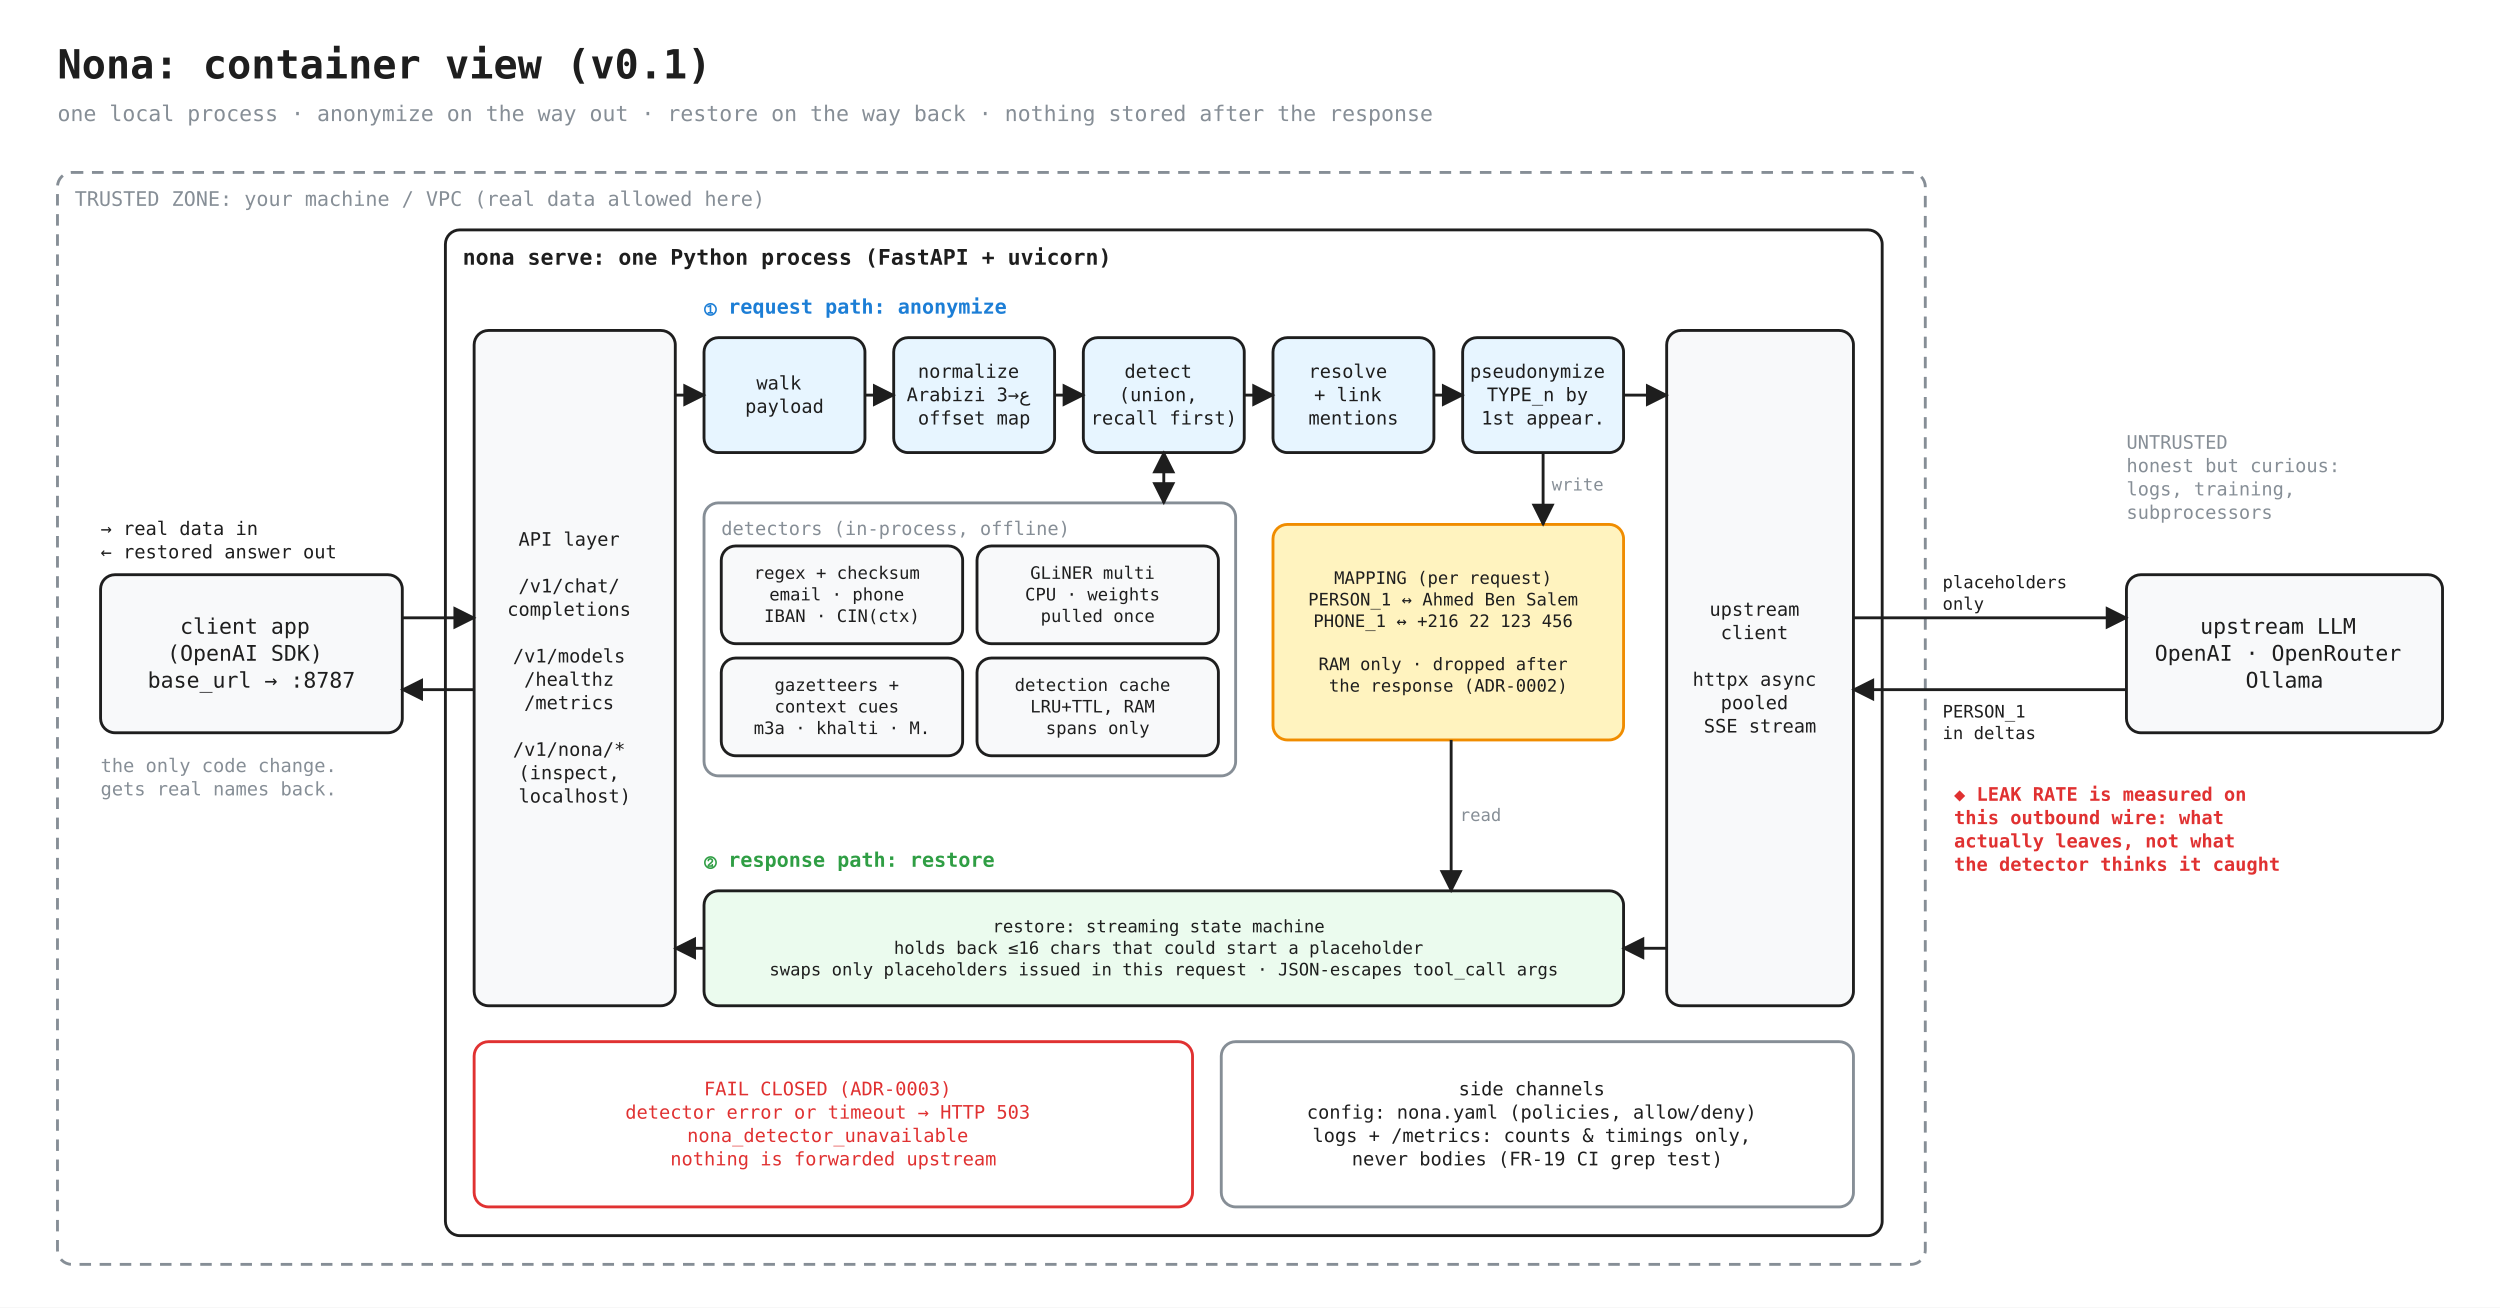
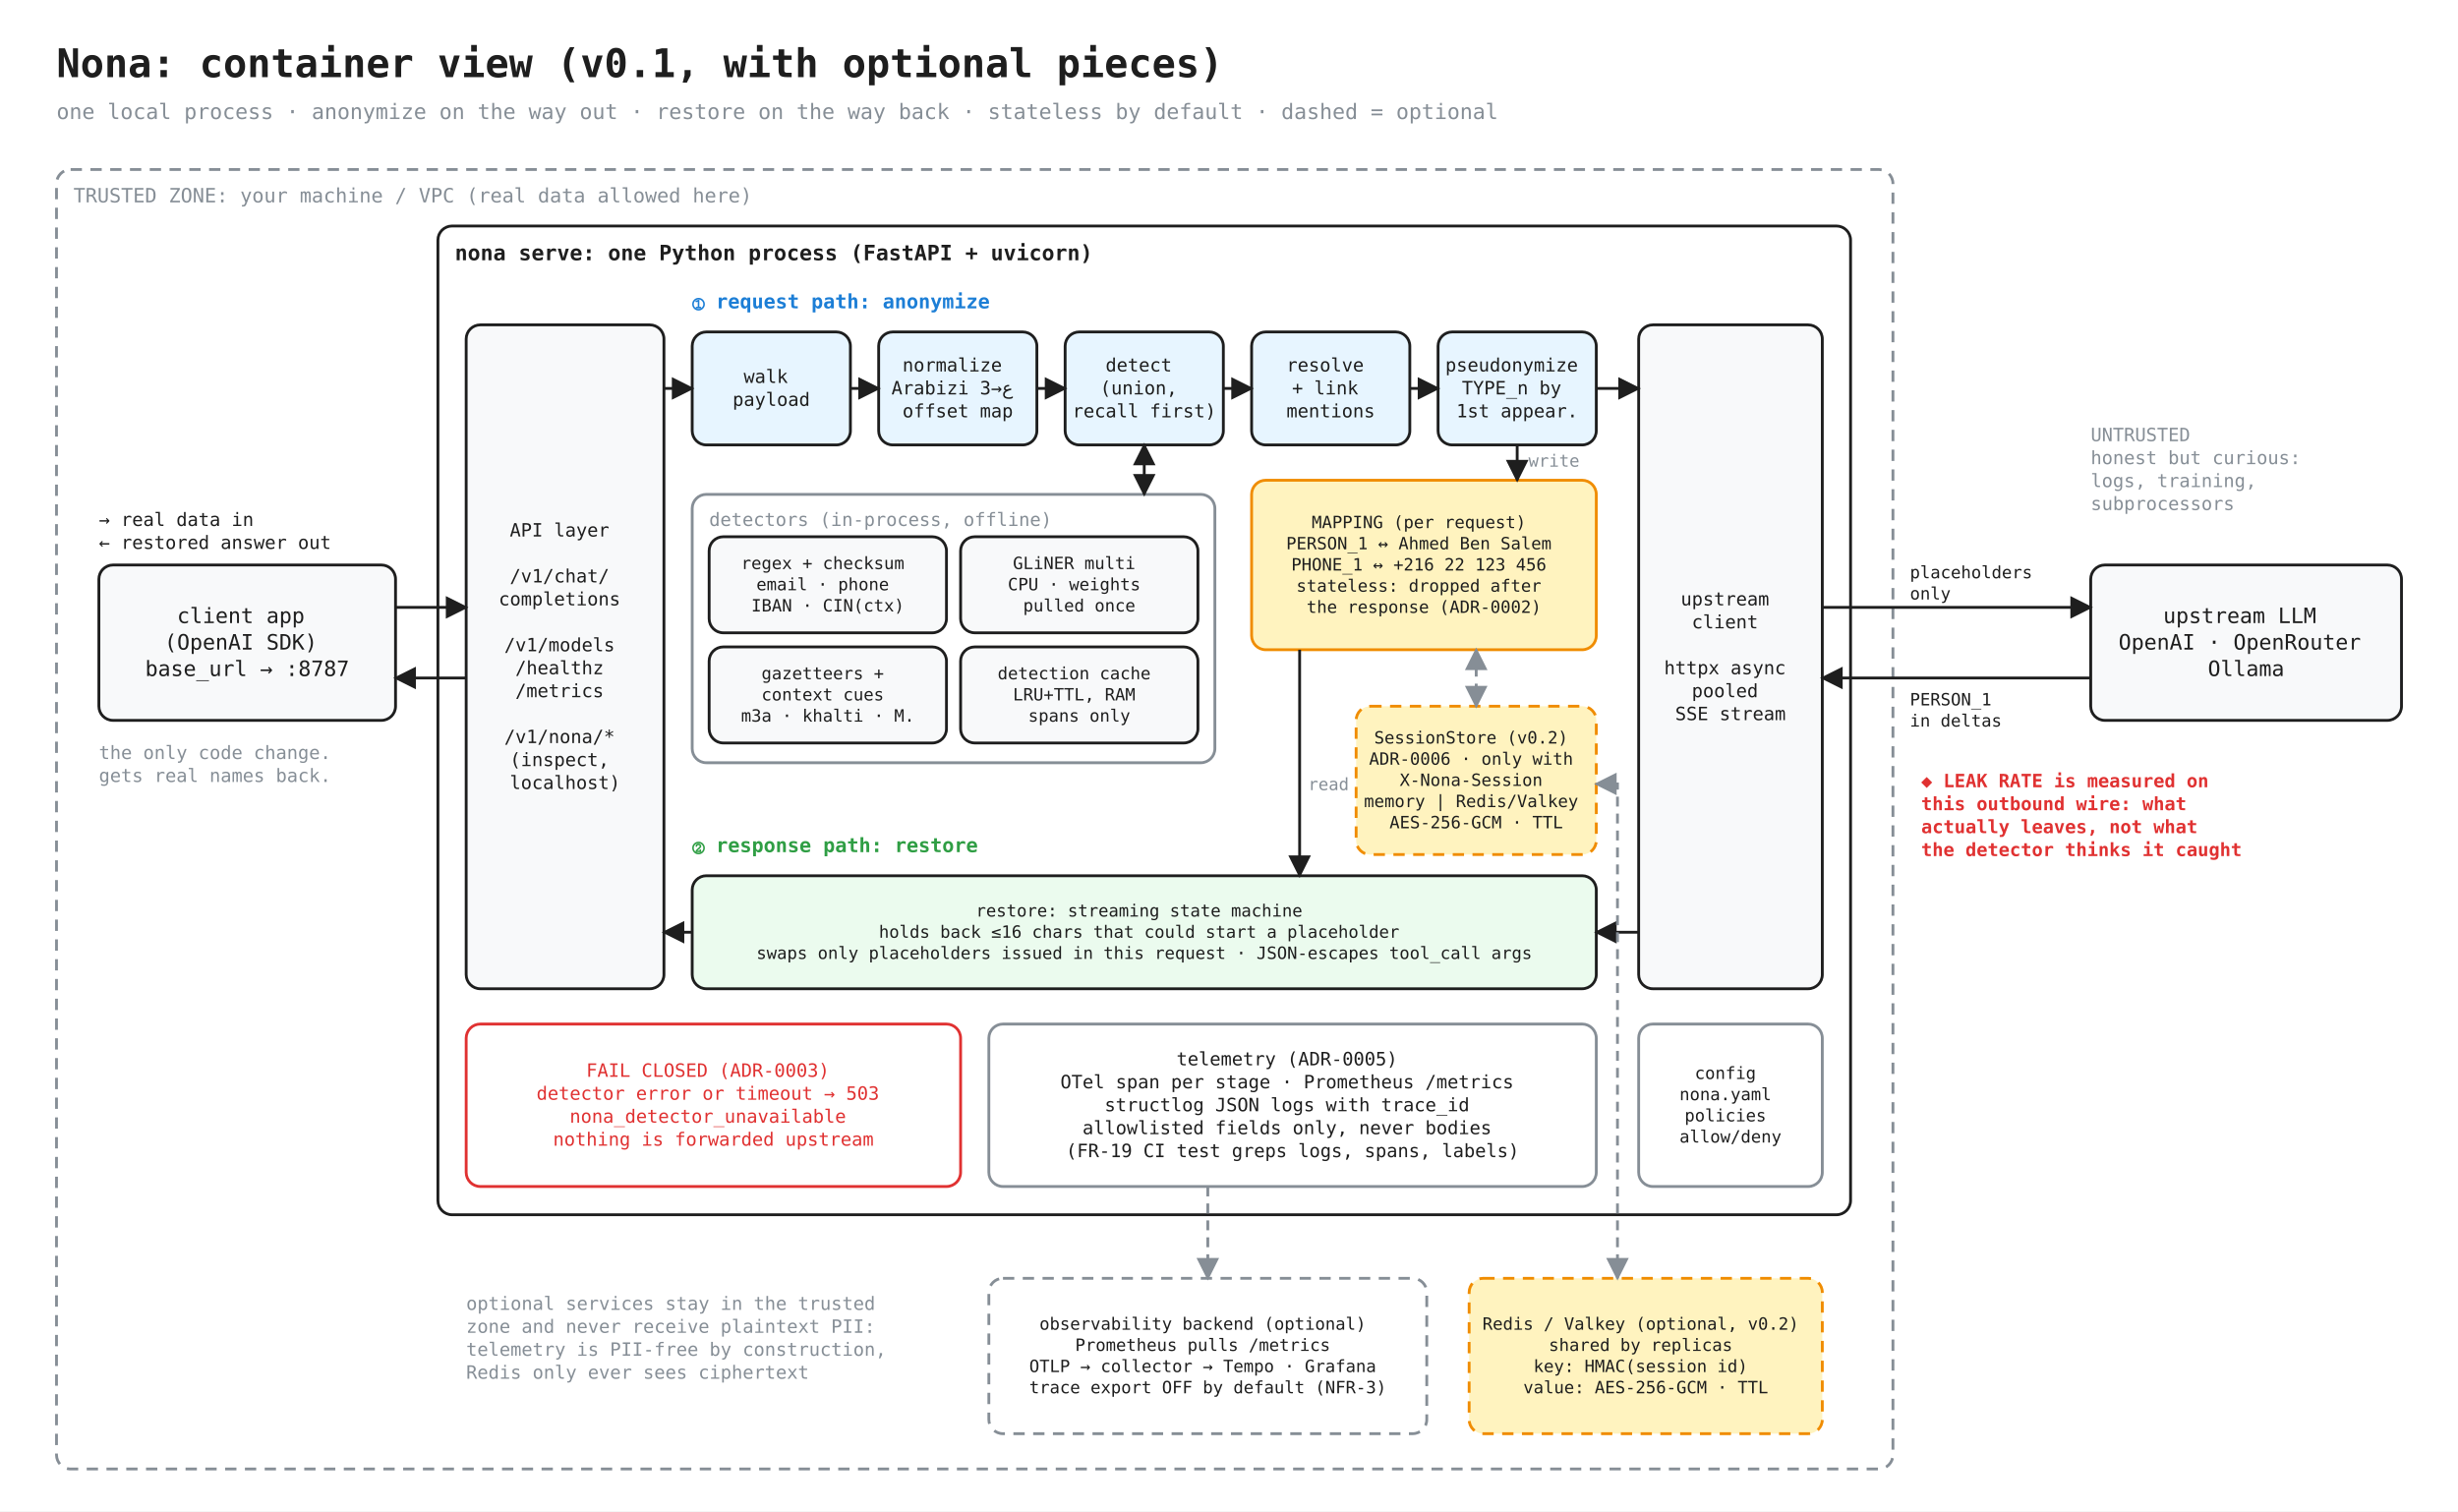
- <svg xmlns="http://www.w3.org/2000/svg" viewBox="0 0 1740 910" width="1740" height="910" font-family="ui-monospace, SFMono-Regular, Menlo, Consolas, monospace">
+ <svg xmlns="http://www.w3.org/2000/svg" viewBox="0 0 1740 1070" width="1740" height="1070" font-family="ui-monospace, SFMono-Regular, Menlo, Consolas, monospace">
  <defs>
    <marker id="e-ink" viewBox="0 0 10 10" refX="9" refY="5" markerWidth="8" markerHeight="8" orient="auto-start-reverse">
      <path d="M0,0 L10,5 L0,10 z" fill="#1e1e1e" />
    </marker>
    <marker id="s-ink" viewBox="0 0 10 10" refX="9" refY="5" markerWidth="8" markerHeight="8" orient="auto-start-reverse">
      <path d="M0,0 L10,5 L0,10 z" fill="#1e1e1e" />
    </marker>
    <marker id="e-red" viewBox="0 0 10 10" refX="9" refY="5" markerWidth="8" markerHeight="8" orient="auto-start-reverse">
      <path d="M0,0 L10,5 L0,10 z" fill="#e03131" />
    </marker>
    <marker id="s-red" viewBox="0 0 10 10" refX="9" refY="5" markerWidth="8" markerHeight="8" orient="auto-start-reverse">
      <path d="M0,0 L10,5 L0,10 z" fill="#e03131" />
    </marker>
    <marker id="e-gray" viewBox="0 0 10 10" refX="9" refY="5" markerWidth="8" markerHeight="8" orient="auto-start-reverse">
      <path d="M0,0 L10,5 L0,10 z" fill="#868e96" />
    </marker>
    <marker id="s-gray" viewBox="0 0 10 10" refX="9" refY="5" markerWidth="8" markerHeight="8" orient="auto-start-reverse">
      <path d="M0,0 L10,5 L0,10 z" fill="#868e96" />
    </marker>
  </defs>
-   <rect width="1740" height="910" fill="#ffffff" />
+   <rect width="1740" height="1070" fill="#ffffff" />
  <text x="40" y="54.6" font-size="28" fill="#1e1e1e" text-anchor="start" font-weight="bold">
-     <tspan x="40" dy="0">Nona: container view (v0.1)</tspan>
+     <tspan x="40" dy="0">Nona: container view (v0.1, with optional pieces)</tspan>
  </text>
  <text x="40" y="84.25" font-size="15" fill="#868e96" text-anchor="start" font-weight="normal">
-     <tspan x="40" dy="0">one local process · anonymize on the way out · restore on the way back · nothing stored after the response</tspan>
-   </text>
-   <rect x="40" y="120" width="1300" height="760" rx="10" fill="none" stroke="#868e96" stroke-width="2" stroke-dasharray="8 6" />
+     <tspan x="40" dy="0">one local process · anonymize on the way out · restore on the way back · stateless by default · dashed = optional</tspan>
+   </text>
+   <rect x="40" y="120" width="1300" height="920" rx="10" fill="none" stroke="#868e96" stroke-width="2" stroke-dasharray="8 6" />
  <text x="52" y="143.3" font-size="14" fill="#868e96" text-anchor="start" font-weight="normal">
    <tspan x="52" dy="0">TRUSTED ZONE: your machine / VPC (real data allowed here)</tspan>
  </text>
  <rect x="70" y="400" width="210" height="110" rx="10" fill="#f8f9fa" stroke="#1e1e1e" stroke-width="2" />
  <text x="175.0" y="441.125" font-size="15" fill="#1e1e1e" text-anchor="middle" font-weight="normal">
    <tspan x="175.0" dy="0">client app</tspan>
    <tspan x="175.0" dy="18.75">(OpenAI SDK)</tspan>
    <tspan x="175.0" dy="18.75">base_url → :8787</tspan>
  </text>
  <text x="70" y="537.35" font-size="13" fill="#868e96" text-anchor="start" font-weight="normal">
    <tspan x="70" dy="0">the only code change.</tspan>
    <tspan x="70" dy="16.25">gets real names back.</tspan>
  </text>
  <rect x="310" y="160" width="1000" height="700" rx="10" fill="none" stroke="#1e1e1e" stroke-width="2" />
  <text x="322" y="184.25" font-size="15" fill="#1e1e1e" text-anchor="start" font-weight="bold">
    <tspan x="322" dy="0">nona serve: one Python process (FastAPI + uvicorn)</tspan>
  </text>
  <rect x="330" y="230" width="140" height="470" rx="10" fill="#f8f9fa" stroke="#1e1e1e" stroke-width="2" />
  <text x="400.0" y="379.85" font-size="13" fill="#1e1e1e" text-anchor="middle" font-weight="normal">
    <tspan x="400.0" dy="0">API layer</tspan>
    <tspan x="400.0" dy="16.25"> </tspan>
    <tspan x="400.0" dy="16.25">/v1/chat/</tspan>
    <tspan x="400.0" dy="16.25">completions</tspan>
    <tspan x="400.0" dy="16.25"> </tspan>
    <tspan x="400.0" dy="16.25">/v1/models</tspan>
    <tspan x="400.0" dy="16.25">/healthz</tspan>
    <tspan x="400.0" dy="16.25">/metrics</tspan>
    <tspan x="400.0" dy="16.25"> </tspan>
    <tspan x="400.0" dy="16.25">/v1/nona/*</tspan>
    <tspan x="400.0" dy="16.25">(inspect,</tspan>
    <tspan x="400.0" dy="16.25"> localhost)</tspan>
  </text>
  <text x="490" y="218.3" font-size="14" fill="#1c7ed6" text-anchor="start" font-weight="bold">
    <tspan x="490" dy="0">① request path: anonymize</tspan>
  </text>
  <rect x="490" y="235" width="112" height="80" rx="10" fill="#e7f5ff" stroke="#1e1e1e" stroke-width="2" />
  <text x="546.0" y="271.1" font-size="13" fill="#1e1e1e" text-anchor="middle" font-weight="normal">
    <tspan x="546.0" dy="0">walk</tspan>
    <tspan x="546.0" dy="16.25">payload</tspan>
  </text>
  <rect x="622" y="235" width="112" height="80" rx="10" fill="#e7f5ff" stroke="#1e1e1e" stroke-width="2" />
  <text x="678.0" y="262.975" font-size="13" fill="#1e1e1e" text-anchor="middle" font-weight="normal">
    <tspan x="678.0" dy="0">normalize</tspan>
    <tspan x="678.0" dy="16.25">Arabizi 3→ع</tspan>
    <tspan x="678.0" dy="16.25">offset map</tspan>
  </text>
  <rect x="754" y="235" width="112" height="80" rx="10" fill="#e7f5ff" stroke="#1e1e1e" stroke-width="2" />
  <text x="810.0" y="262.975" font-size="13" fill="#1e1e1e" text-anchor="middle" font-weight="normal">
    <tspan x="810.0" dy="0">detect</tspan>
    <tspan x="810.0" dy="16.25">(union,</tspan>
    <tspan x="810.0" dy="16.25">recall first)</tspan>
  </text>
  <rect x="886" y="235" width="112" height="80" rx="10" fill="#e7f5ff" stroke="#1e1e1e" stroke-width="2" />
  <text x="942.0" y="262.975" font-size="13" fill="#1e1e1e" text-anchor="middle" font-weight="normal">
    <tspan x="942.0" dy="0">resolve</tspan>
    <tspan x="942.0" dy="16.25">+ link</tspan>
    <tspan x="942.0" dy="16.25">mentions</tspan>
  </text>
  <rect x="1018" y="235" width="112" height="80" rx="10" fill="#e7f5ff" stroke="#1e1e1e" stroke-width="2" />
  <text x="1074.0" y="262.975" font-size="13" fill="#1e1e1e" text-anchor="middle" font-weight="normal">
    <tspan x="1074.0" dy="0">pseudonymize</tspan>
    <tspan x="1074.0" dy="16.25">TYPE_n by</tspan>
    <tspan x="1074.0" dy="16.25">1st appear.</tspan>
  </text>
  <polyline points="470,275 490,275" fill="none" stroke="#1e1e1e" stroke-width="2" marker-end="url(#e-ink)" />
  <polyline points="602,275 622,275" fill="none" stroke="#1e1e1e" stroke-width="2" marker-end="url(#e-ink)" />
  <polyline points="734,275 754,275" fill="none" stroke="#1e1e1e" stroke-width="2" marker-end="url(#e-ink)" />
  <polyline points="866,275 886,275" fill="none" stroke="#1e1e1e" stroke-width="2" marker-end="url(#e-ink)" />
  <polyline points="998,275 1018,275" fill="none" stroke="#1e1e1e" stroke-width="2" marker-end="url(#e-ink)" />
  <rect x="490" y="350" width="370" height="190" rx="10" fill="none" stroke="#868e96" stroke-width="2" />
  <text x="502" y="372.35" font-size="13" fill="#868e96" text-anchor="start" font-weight="normal">
    <tspan x="502" dy="0">detectors (in-process, offline)</tspan>
  </text>
  <rect x="502" y="380" width="168" height="68" rx="10" fill="#f8f9fa" stroke="#1e1e1e" stroke-width="2" />
  <text x="586.0" y="402.9" font-size="12" fill="#1e1e1e" text-anchor="middle" font-weight="normal">
    <tspan x="586.0" dy="0">regex + checksum</tspan>
    <tspan x="586.0" dy="15.0">email · phone</tspan>
    <tspan x="586.0" dy="15.0">IBAN · CIN(ctx)</tspan>
  </text>
  <rect x="680" y="380" width="168" height="68" rx="10" fill="#f8f9fa" stroke="#1e1e1e" stroke-width="2" />
  <text x="764.0" y="402.9" font-size="12" fill="#1e1e1e" text-anchor="middle" font-weight="normal">
    <tspan x="764.0" dy="0">GLiNER multi</tspan>
    <tspan x="764.0" dy="15.0">CPU · weights</tspan>
    <tspan x="764.0" dy="15.0">pulled once</tspan>
  </text>
  <rect x="502" y="458" width="168" height="68" rx="10" fill="#f8f9fa" stroke="#1e1e1e" stroke-width="2" />
  <text x="586.0" y="480.9" font-size="12" fill="#1e1e1e" text-anchor="middle" font-weight="normal">
    <tspan x="586.0" dy="0">gazetteers +</tspan>
    <tspan x="586.0" dy="15.0">context cues</tspan>
    <tspan x="586.0" dy="15.0">m3a · khalti · M.</tspan>
  </text>
  <rect x="680" y="458" width="168" height="68" rx="10" fill="#f8f9fa" stroke="#1e1e1e" stroke-width="2" />
  <text x="764.0" y="480.9" font-size="12" fill="#1e1e1e" text-anchor="middle" font-weight="normal">
    <tspan x="764.0" dy="0">detection cache</tspan>
    <tspan x="764.0" dy="15.0">LRU+TTL, RAM</tspan>
    <tspan x="764.0" dy="15.0">spans only</tspan>
  </text>
  <polyline points="810,315 810,350" fill="none" stroke="#1e1e1e" stroke-width="2" marker-start="url(#s-ink)" marker-end="url(#e-ink)" />
-   <rect x="886" y="365" width="244" height="150" rx="10" fill="#fff3bf" stroke="#f08c00" stroke-width="2" />
-   <text x="1008.0" y="406.4" font-size="12" fill="#1e1e1e" text-anchor="middle" font-weight="normal">
+   <rect x="886" y="340" width="244" height="120" rx="10" fill="#fff3bf" stroke="#f08c00" stroke-width="2" />
+   <text x="1008.0" y="373.9" font-size="12" fill="#1e1e1e" text-anchor="middle" font-weight="normal">
    <tspan x="1008.0" dy="0">MAPPING (per request)</tspan>
    <tspan x="1008.0" dy="15.0">PERSON_1 ↔ Ahmed Ben Salem</tspan>
    <tspan x="1008.0" dy="15.0">PHONE_1  ↔ +216 22 123 456</tspan>
-     <tspan x="1008.0" dy="15.0"> </tspan>
-     <tspan x="1008.0" dy="15.0">RAM only · dropped after</tspan>
+     <tspan x="1008.0" dy="15.0">stateless: dropped after</tspan>
    <tspan x="1008.0" dy="15.0">the response (ADR-0002)</tspan>
  </text>
-   <polyline points="1074,315 1074,365" fill="none" stroke="#1e1e1e" stroke-width="2" marker-end="url(#e-ink)" />
-   <text x="1080" y="341.4" font-size="12" fill="#868e96" text-anchor="start" font-weight="normal">
-     <tspan x="1080" dy="0">write</tspan>
-   </text>
+   <polyline points="1074,315 1074,340" fill="none" stroke="#1e1e1e" stroke-width="2" marker-end="url(#e-ink)" />
+   <text x="1082" y="330.4" font-size="12" fill="#868e96" text-anchor="start" font-weight="normal">
+     <tspan x="1082" dy="0">write</tspan>
+   </text>
+   <rect x="960" y="500" width="170" height="105" rx="10" fill="#fff3bf" stroke="#f08c00" stroke-width="2" stroke-dasharray="8 6" />
+   <text x="1045.0" y="526.4" font-size="12" fill="#1e1e1e" text-anchor="middle" font-weight="normal">
+     <tspan x="1045.0" dy="0">SessionStore (v0.2)</tspan>
+     <tspan x="1045.0" dy="15.0">ADR-0006 · only with</tspan>
+     <tspan x="1045.0" dy="15.0">X-Nona-Session</tspan>
+     <tspan x="1045.0" dy="15.0">memory | Redis/Valkey</tspan>
+     <tspan x="1045.0" dy="15.0">AES-256-GCM · TTL</tspan>
+   </text>
+   <polyline points="1045,460 1045,500" fill="none" stroke="#868e96" stroke-width="2" stroke-dasharray="7 5" marker-start="url(#s-gray)" marker-end="url(#e-gray)" />
  <rect x="1160" y="230" width="130" height="470" rx="10" fill="#f8f9fa" stroke="#1e1e1e" stroke-width="2" />
  <text x="1225.0" y="428.6" font-size="13" fill="#1e1e1e" text-anchor="middle" font-weight="normal">
    <tspan x="1225.0" dy="0">upstream</tspan>
    <tspan x="1225.0" dy="16.25">client</tspan>
    <tspan x="1225.0" dy="16.25"> </tspan>
    <tspan x="1225.0" dy="16.25">httpx async</tspan>
    <tspan x="1225.0" dy="16.25">pooled</tspan>
    <tspan x="1225.0" dy="16.25">SSE stream</tspan>
  </text>
  <polyline points="1130,275 1160,275" fill="none" stroke="#1e1e1e" stroke-width="2" marker-end="url(#e-ink)" />
  <text x="490" y="603.3" font-size="14" fill="#2f9e44" text-anchor="start" font-weight="bold">
    <tspan x="490" dy="0">② response path: restore</tspan>
  </text>
  <rect x="490" y="620" width="640" height="80" rx="10" fill="#ebfbee" stroke="#1e1e1e" stroke-width="2" />
  <text x="810.0" y="648.9" font-size="12" fill="#1e1e1e" text-anchor="middle" font-weight="normal">
    <tspan x="810.0" dy="0">restore: streaming state machine</tspan>
    <tspan x="810.0" dy="15.0">holds back ≤16 chars that could start a placeholder</tspan>
    <tspan x="810.0" dy="15.0">swaps only placeholders issued in this request · JSON-escapes tool_call args</tspan>
  </text>
  <polyline points="1160,660 1130,660" fill="none" stroke="#1e1e1e" stroke-width="2" marker-end="url(#e-ink)" />
  <polyline points="490,660 470,660" fill="none" stroke="#1e1e1e" stroke-width="2" marker-end="url(#e-ink)" />
-   <polyline points="1010,515 1010,620" fill="none" stroke="#1e1e1e" stroke-width="2" marker-end="url(#e-ink)" />
-   <text x="1016" y="571.4" font-size="12" fill="#868e96" text-anchor="start" font-weight="normal">
-     <tspan x="1016" dy="0">read</tspan>
+   <polyline points="920,460 920,620" fill="none" stroke="#1e1e1e" stroke-width="2" marker-end="url(#e-ink)" />
+   <text x="926" y="559.4" font-size="12" fill="#868e96" text-anchor="start" font-weight="normal">
+     <tspan x="926" dy="0">read</tspan>
  </text>
  <polyline points="280,430 330,430" fill="none" stroke="#1e1e1e" stroke-width="2" marker-end="url(#e-ink)" />
  <polyline points="330,480 280,480" fill="none" stroke="#1e1e1e" stroke-width="2" marker-end="url(#e-ink)" />
  <text x="70" y="372.35" font-size="13" fill="#1e1e1e" text-anchor="start" font-weight="normal">
    <tspan x="70" dy="0">→ real data in</tspan>
    <tspan x="70" dy="16.25">← restored answer out</tspan>
  </text>
-   <rect x="330" y="725" width="500" height="115" rx="10" fill="none" stroke="#e03131" stroke-width="2" />
-   <text x="580.0" y="762.35" font-size="13" fill="#e03131" text-anchor="middle" font-weight="normal">
-     <tspan x="580.0" dy="0">FAIL CLOSED (ADR-0003)</tspan>
-     <tspan x="580.0" dy="16.25">detector error or timeout → HTTP 503</tspan>
-     <tspan x="580.0" dy="16.25">nona_detector_unavailable</tspan>
-     <tspan x="580.0" dy="16.25">nothing is forwarded upstream</tspan>
-   </text>
-   <rect x="850" y="725" width="440" height="115" rx="10" fill="none" stroke="#868e96" stroke-width="2" />
-   <text x="1070.0" y="762.35" font-size="13" fill="#1e1e1e" text-anchor="middle" font-weight="normal">
-     <tspan x="1070.0" dy="0">side channels</tspan>
-     <tspan x="1070.0" dy="16.25">config: nona.yaml (policies, allow/deny)</tspan>
-     <tspan x="1070.0" dy="16.25">logs + /metrics: counts &amp; timings only,</tspan>
-     <tspan x="1070.0" dy="16.25">never bodies (FR-19 CI grep test)</tspan>
-   </text>
+   <rect x="330" y="725" width="350" height="115" rx="10" fill="none" stroke="#e03131" stroke-width="2" />
+   <text x="505.0" y="762.35" font-size="13" fill="#e03131" text-anchor="middle" font-weight="normal">
+     <tspan x="505.0" dy="0">FAIL CLOSED (ADR-0003)</tspan>
+     <tspan x="505.0" dy="16.25">detector error or timeout → 503</tspan>
+     <tspan x="505.0" dy="16.25">nona_detector_unavailable</tspan>
+     <tspan x="505.0" dy="16.25">nothing is forwarded upstream</tspan>
+   </text>
+   <rect x="700" y="725" width="430" height="115" rx="10" fill="none" stroke="#868e96" stroke-width="2" />
+   <text x="915.0" y="754.225" font-size="13" fill="#1e1e1e" text-anchor="middle" font-weight="normal">
+     <tspan x="915.0" dy="0">telemetry (ADR-0005)</tspan>
+     <tspan x="915.0" dy="16.25">OTel span per stage · Prometheus /metrics</tspan>
+     <tspan x="915.0" dy="16.25">structlog JSON logs with trace_id</tspan>
+     <tspan x="915.0" dy="16.25">allowlisted fields only, never bodies</tspan>
+     <tspan x="915.0" dy="16.25">(FR-19 CI test greps logs, spans, labels)</tspan>
+   </text>
+   <rect x="1160" y="725" width="130" height="115" rx="10" fill="none" stroke="#868e96" stroke-width="2" />
+   <text x="1225.0" y="763.9" font-size="12" fill="#1e1e1e" text-anchor="middle" font-weight="normal">
+     <tspan x="1225.0" dy="0">config</tspan>
+     <tspan x="1225.0" dy="15.0">nona.yaml</tspan>
+     <tspan x="1225.0" dy="15.0">policies</tspan>
+     <tspan x="1225.0" dy="15.0">allow/deny</tspan>
+   </text>
+   <text x="330" y="927.35" font-size="13" fill="#868e96" text-anchor="start" font-weight="normal">
+     <tspan x="330" dy="0">optional services stay in the trusted</tspan>
+     <tspan x="330" dy="16.25">zone and never receive plaintext PII:</tspan>
+     <tspan x="330" dy="16.25">telemetry is PII-free by construction,</tspan>
+     <tspan x="330" dy="16.25">Redis only ever sees ciphertext</tspan>
+   </text>
+   <rect x="700" y="905" width="310" height="110" rx="10" fill="none" stroke="#868e96" stroke-width="2" stroke-dasharray="8 6" />
+   <text x="855.0" y="941.4" font-size="12" fill="#1e1e1e" text-anchor="middle" font-weight="normal">
+     <tspan x="855.0" dy="0">observability backend (optional)</tspan>
+     <tspan x="855.0" dy="15.0">Prometheus pulls /metrics</tspan>
+     <tspan x="855.0" dy="15.0">OTLP → collector → Tempo · Grafana</tspan>
+     <tspan x="855.0" dy="15.0">trace export OFF by default (NFR-3)</tspan>
+   </text>
+   <polyline points="855,840 855,905" fill="none" stroke="#868e96" stroke-width="2" stroke-dasharray="7 5" marker-end="url(#e-gray)" />
+   <rect x="1040" y="905" width="250" height="110" rx="10" fill="#fff3bf" stroke="#f08c00" stroke-width="2" stroke-dasharray="8 6" />
+   <text x="1165.0" y="941.4" font-size="12" fill="#1e1e1e" text-anchor="middle" font-weight="normal">
+     <tspan x="1165.0" dy="0">Redis / Valkey (optional, v0.2)</tspan>
+     <tspan x="1165.0" dy="15.0">shared by replicas</tspan>
+     <tspan x="1165.0" dy="15.0">key: HMAC(session id)</tspan>
+     <tspan x="1165.0" dy="15.0">value: AES-256-GCM · TTL</tspan>
+   </text>
+   <polyline points="1130,555 1145,555 1145,905" fill="none" stroke="#868e96" stroke-width="2" stroke-dasharray="7 5" marker-start="url(#s-gray)" marker-end="url(#e-gray)" />
  <rect x="1480" y="400" width="220" height="110" rx="10" fill="#f8f9fa" stroke="#1e1e1e" stroke-width="2" />
  <text x="1590.0" y="441.125" font-size="15" fill="#1e1e1e" text-anchor="middle" font-weight="normal">
    <tspan x="1590.0" dy="0">upstream LLM</tspan>
    <tspan x="1590.0" dy="18.75">OpenAI · OpenRouter</tspan>
    <tspan x="1590.0" dy="18.75">Ollama</tspan>
  </text>
  <text x="1480" y="312.35" font-size="13" fill="#868e96" text-anchor="start" font-weight="normal">
    <tspan x="1480" dy="0">UNTRUSTED</tspan>
    <tspan x="1480" dy="16.25">honest but curious:</tspan>
    <tspan x="1480" dy="16.25">logs, training,</tspan>
    <tspan x="1480" dy="16.25">subprocessors</tspan>
  </text>
  <polyline points="1290,430 1480,430" fill="none" stroke="#1e1e1e" stroke-width="2" marker-end="url(#e-ink)" />
  <polyline points="1480,480 1290,480" fill="none" stroke="#1e1e1e" stroke-width="2" marker-end="url(#e-ink)" />
  <text x="1352" y="409.4" font-size="12" fill="#1e1e1e" text-anchor="start" font-weight="normal">
    <tspan x="1352" dy="0">placeholders</tspan>
    <tspan x="1352" dy="15.0">only</tspan>
  </text>
  <text x="1352" y="499.4" font-size="12" fill="#1e1e1e" text-anchor="start" font-weight="normal">
    <tspan x="1352" dy="0">PERSON_1</tspan>
    <tspan x="1352" dy="15.0">in deltas</tspan>
  </text>
  <text x="1360" y="557.35" font-size="13" fill="#e03131" text-anchor="start" font-weight="bold">
    <tspan x="1360" dy="0">◆ LEAK RATE is measured on</tspan>
    <tspan x="1360" dy="16.25">  this outbound wire: what</tspan>
    <tspan x="1360" dy="16.25">  actually leaves, not what</tspan>
    <tspan x="1360" dy="16.25">  the detector thinks it caught</tspan>
  </text>
</svg>
